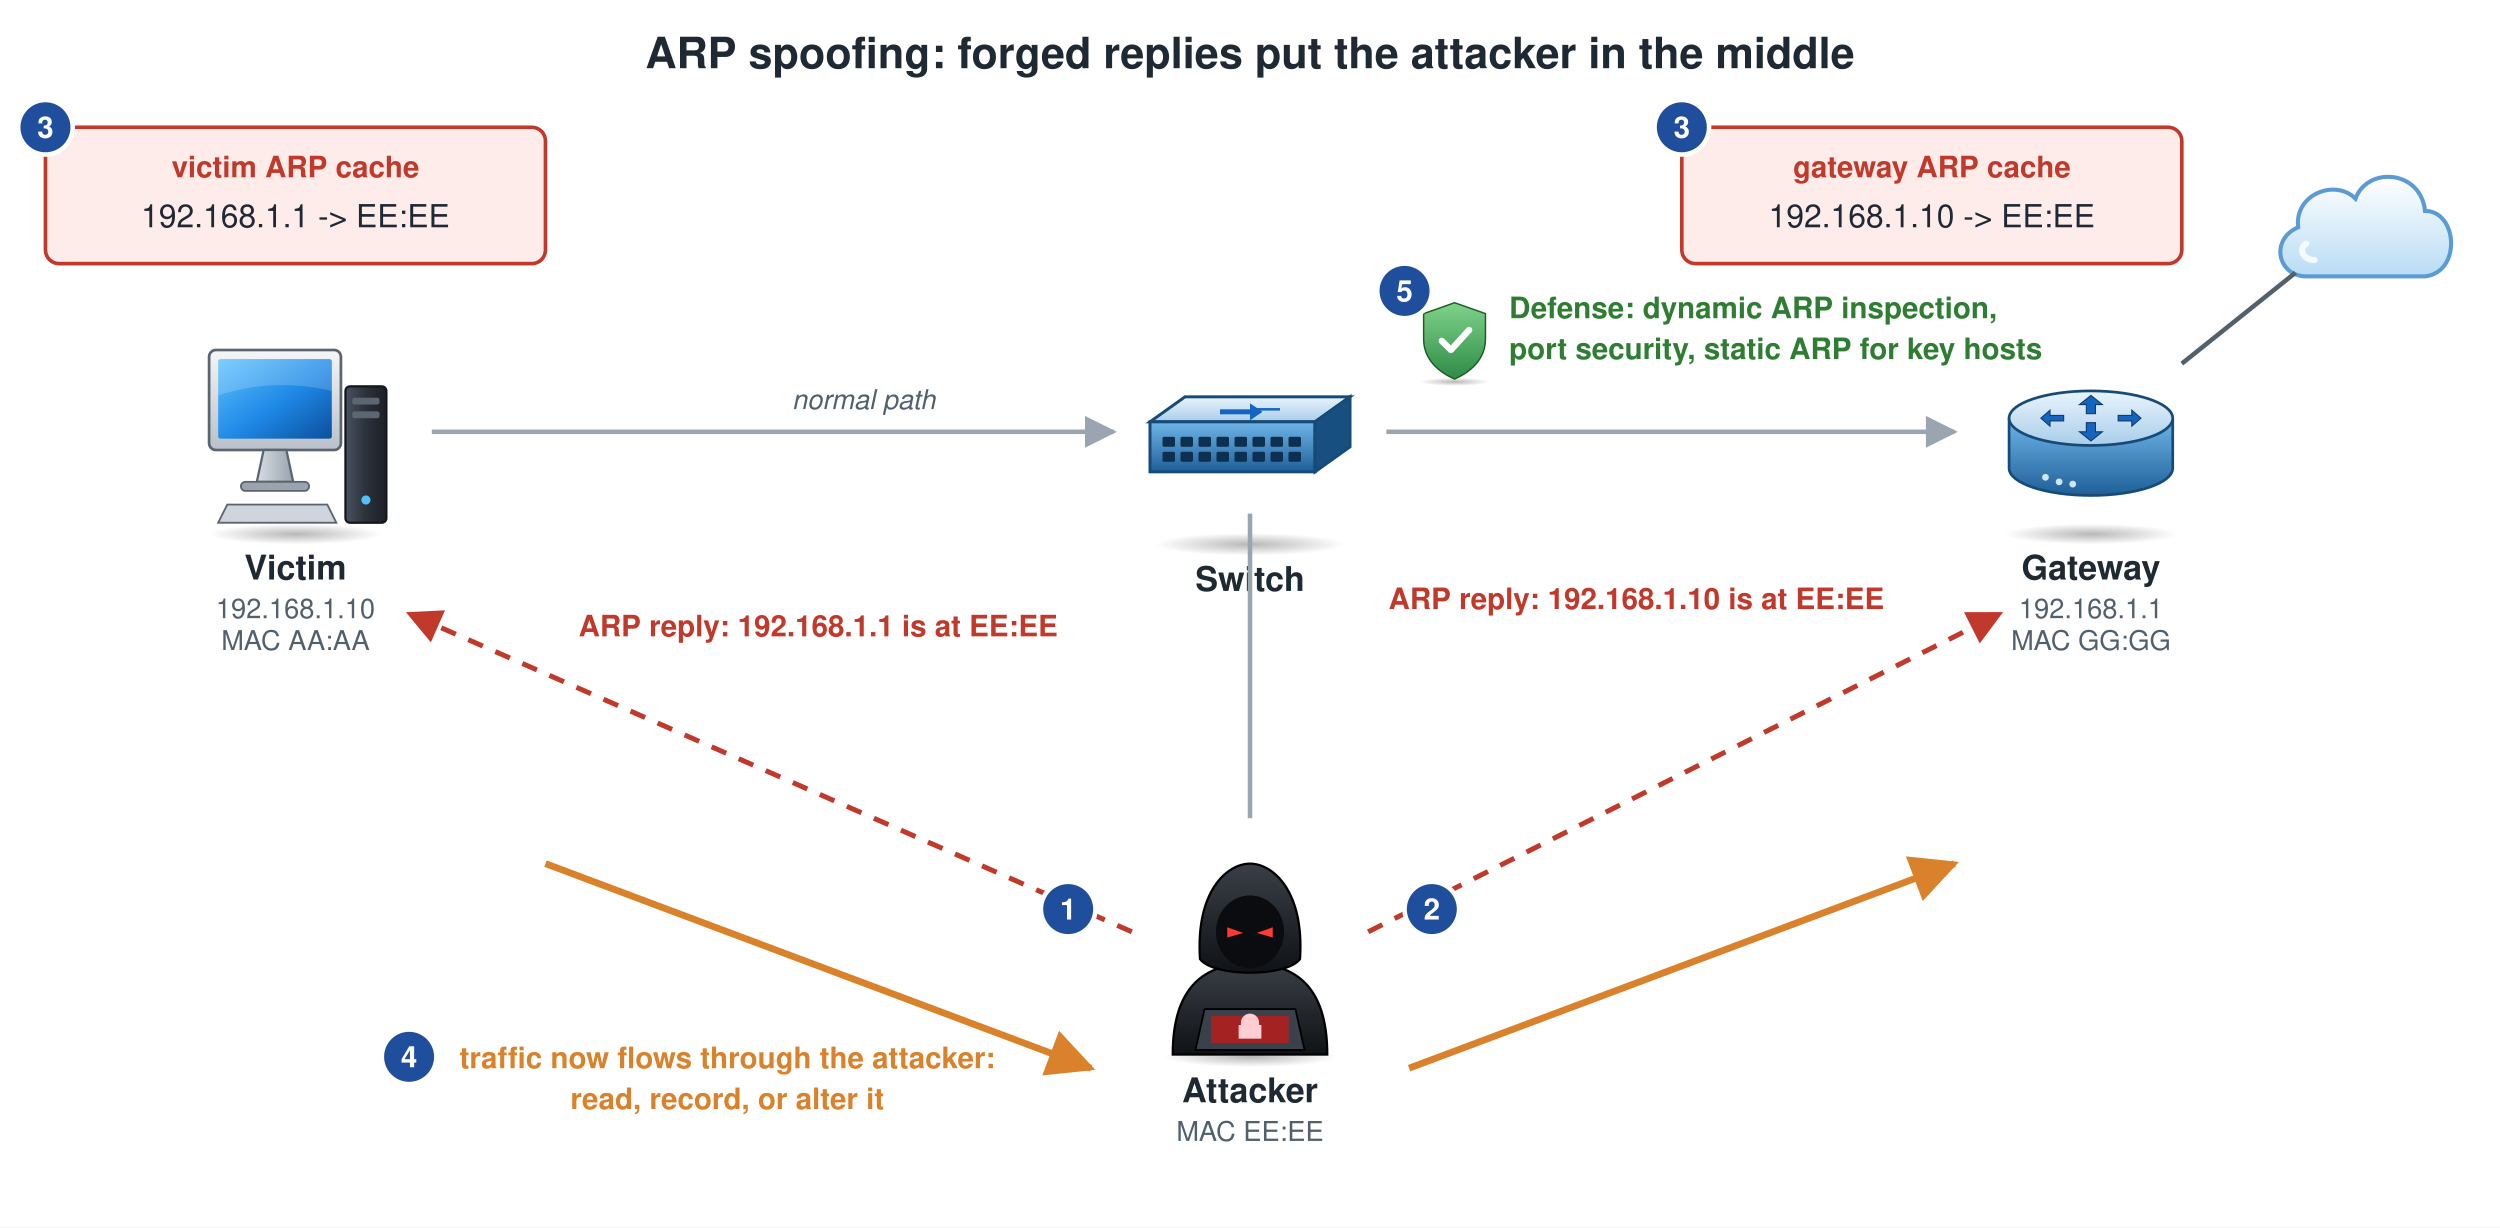
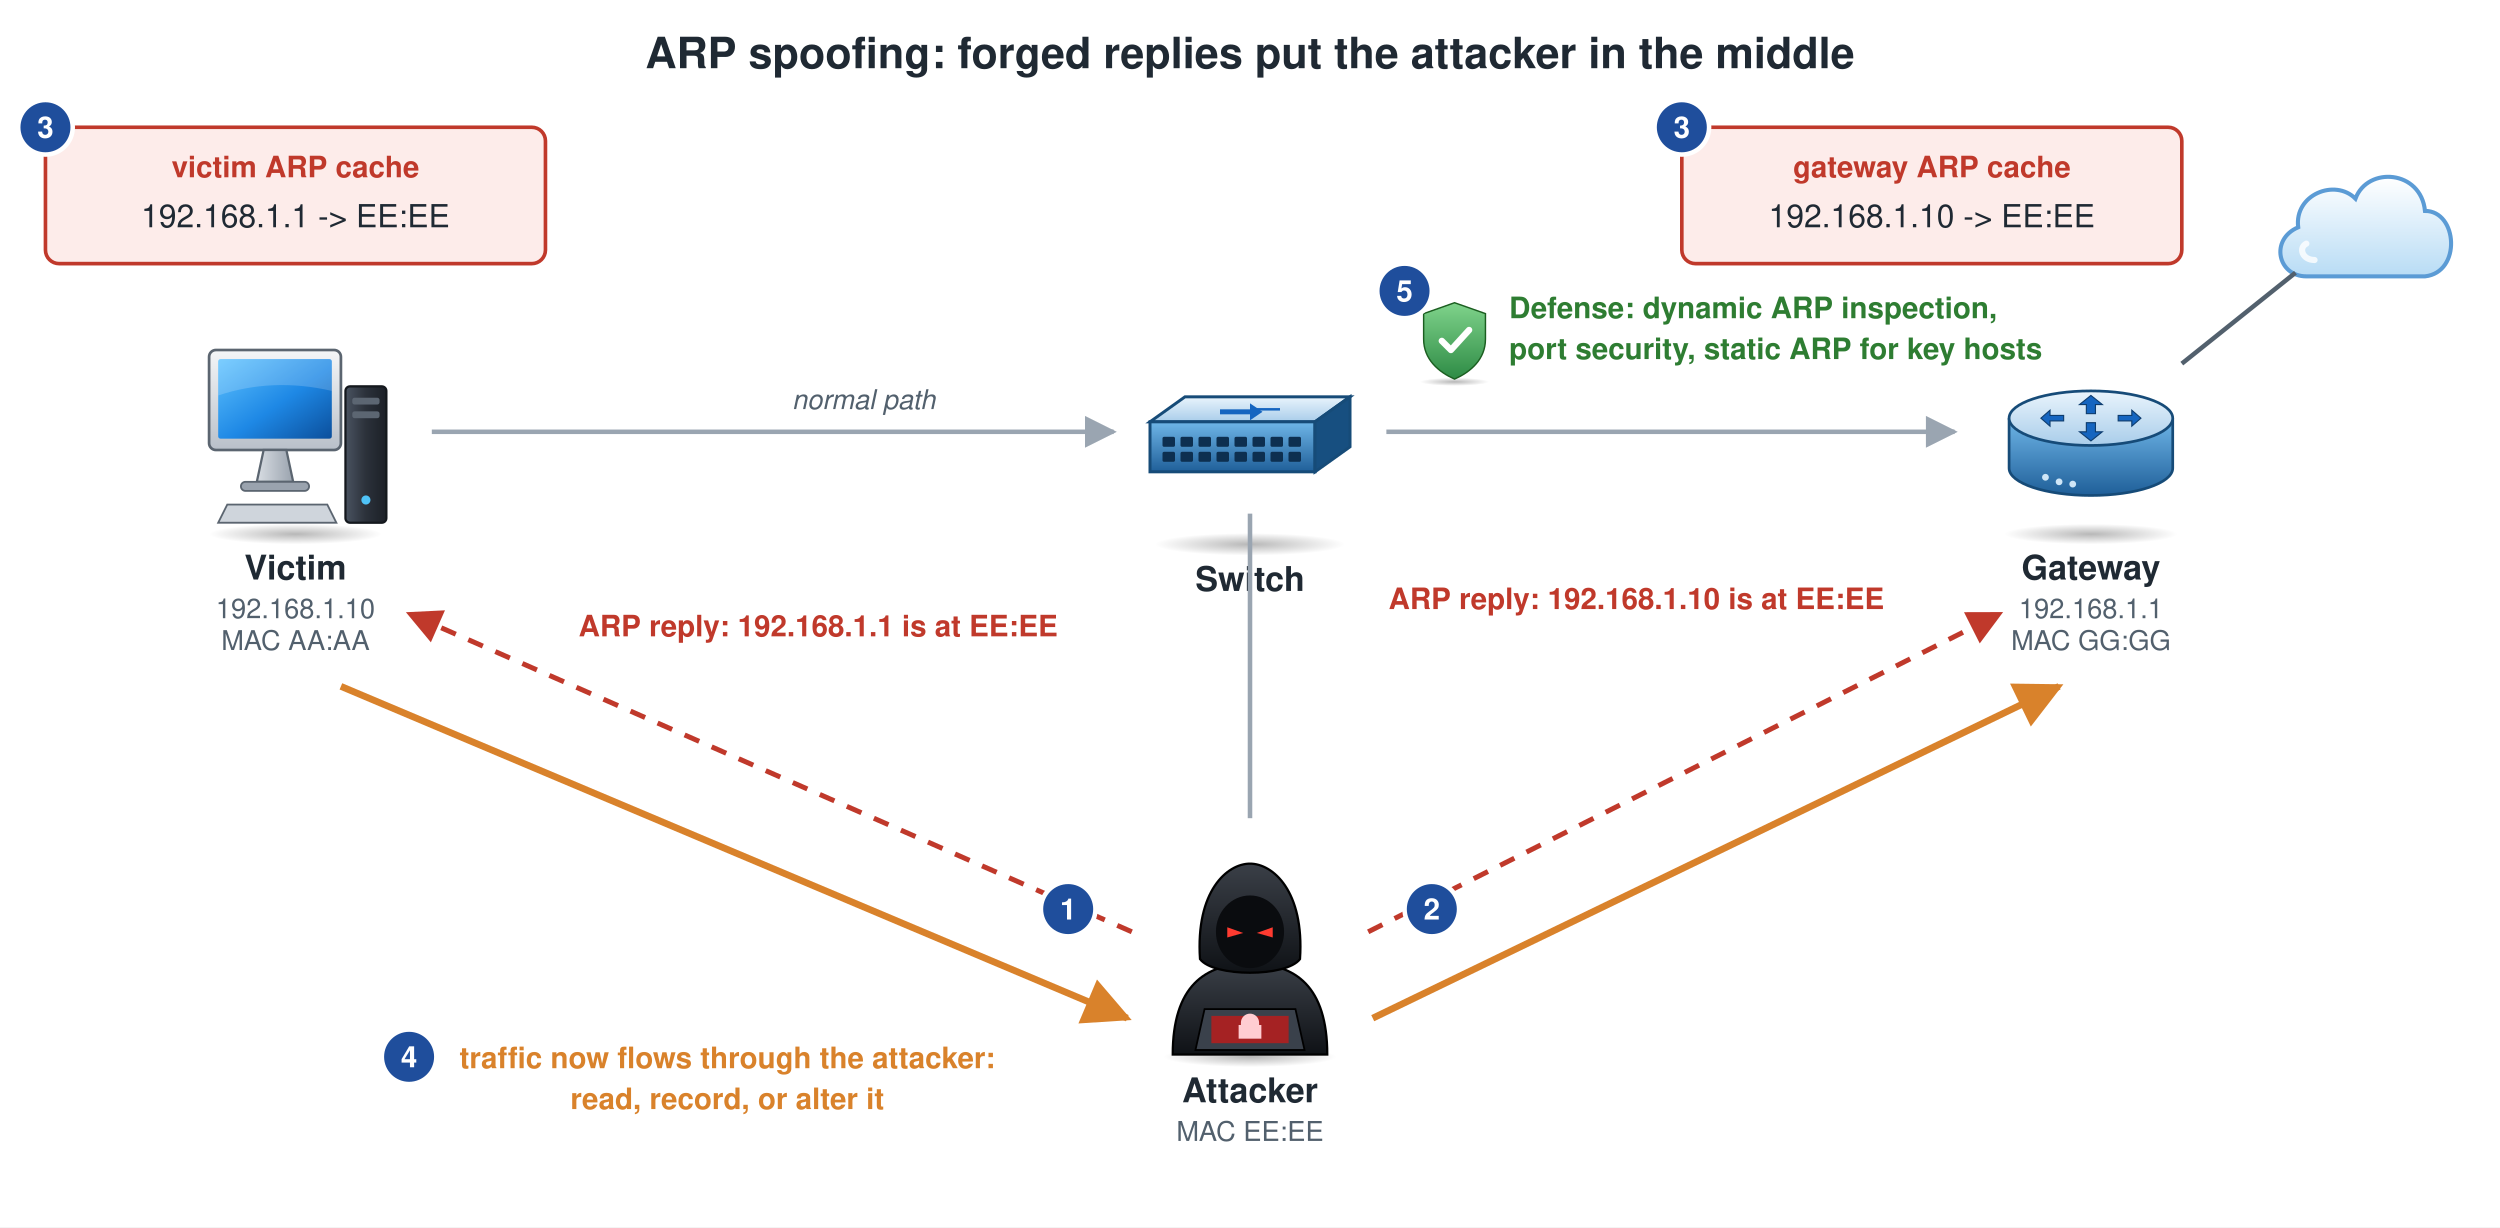
<svg xmlns="http://www.w3.org/2000/svg" viewBox="0 0 1100 540" width="1100" height="540" role="img" aria-labelledby="t d">
  <style>@media (prefers-reduced-motion: no-preference){.st{animation:fig-in .7s ease-out both}.s1{animation-delay:0.00s}.s2{animation-delay:0.90s}.s3{animation-delay:1.80s}.s4{animation-delay:2.70s}.s5{animation-delay:3.60s}}@keyframes fig-in{from{opacity:0}to{opacity:1}}</style>
  <defs>
    <linearGradient id="g-box" x1="0" y1="0" x2="0" y2="1">
      <stop offset="0" stop-color="#f3f8fe" />
      <stop offset="1" stop-color="#c9ddf4" />
    </linearGradient>
    <filter id="f-drop" x="-10%" y="-10%" width="130%" height="140%">
      <feDropShadow dx="1.5" dy="2" stdDeviation="1.6" flood-color="#000" flood-opacity=".18" />
    </filter>
    <marker id="a-9aa5b1" viewBox="0 0 10 10" refX="9" refY="5" markerWidth="7" markerHeight="7" orient="auto-start-reverse">
      <path d="M0 0 L10 5 L0 10 Z" fill="#9aa5b1" />
    </marker>
    <marker id="a-c0392b" viewBox="0 0 10 10" refX="9" refY="5" markerWidth="7" markerHeight="7" orient="auto-start-reverse">
      <path d="M0 0 L10 5 L0 10 Z" fill="#c0392b" />
    </marker>
    <marker id="a-d9822b" viewBox="0 0 10 10" refX="9" refY="5" markerWidth="7" markerHeight="7" orient="auto-start-reverse">
      <path d="M0 0 L10 5 L0 10 Z" fill="#d9822b" />
    </marker>
    <linearGradient id="g-steel" x1="0" y1="0" x2="1" y2="0">
      <stop offset="0" stop-color="#4a5361" />
      <stop offset=".5" stop-color="#2b313a" />
      <stop offset="1" stop-color="#1c2027" />
    </linearGradient>
    <linearGradient id="g-steel-top" x1="0" y1="0" x2="0" y2="1">
      <stop offset="0" stop-color="#7d8796" />
      <stop offset="1" stop-color="#4a5361" />
    </linearGradient>
    <linearGradient id="g-silver" x1="0" y1="0" x2="0" y2="1">
      <stop offset="0" stop-color="#f4f6f8" />
      <stop offset="1" stop-color="#b9c0c9" />
    </linearGradient>
    <linearGradient id="g-silver-side" x1="0" y1="0" x2="1" y2="0">
      <stop offset="0" stop-color="#d8dde3" />
      <stop offset="1" stop-color="#9aa3ae" />
    </linearGradient>
    <linearGradient id="g-screen" x1="0" y1="0" x2="1" y2="1">
      <stop offset="0" stop-color="#5fc3ff" />
      <stop offset=".55" stop-color="#1e88e5" />
      <stop offset="1" stop-color="#0b4f9c" />
    </linearGradient>
    <linearGradient id="g-router" x1="0" y1="0" x2="0" y2="1">
      <stop offset="0" stop-color="#6fb6e8" />
      <stop offset="1" stop-color="#1f5f99" />
    </linearGradient>
    <linearGradient id="g-router-top" x1="0" y1="0" x2="0" y2="1">
      <stop offset="0" stop-color="#e9f4fc" />
      <stop offset="1" stop-color="#a9cdea" />
    </linearGradient>
    <linearGradient id="g-db" x1="0" y1="0" x2="1" y2="0">
      <stop offset="0" stop-color="#8e99a6" />
      <stop offset=".45" stop-color="#e3e7eb" />
      <stop offset="1" stop-color="#7b8693" />
    </linearGradient>
    <linearGradient id="g-brick" x1="0" y1="0" x2="0" y2="1">
      <stop offset="0" stop-color="#e2774f" />
      <stop offset="1" stop-color="#b2472a" />
    </linearGradient>
    <linearGradient id="g-cloud" x1="0" y1="0" x2="0" y2="1">
      <stop offset="0" stop-color="#ffffff" />
      <stop offset="1" stop-color="#b8dcf5" />
    </linearGradient>
    <linearGradient id="g-skin" x1="0" y1="0" x2="0" y2="1">
      <stop offset="0" stop-color="#f7d7bf" />
      <stop offset="1" stop-color="#e2b394" />
    </linearGradient>
    <linearGradient id="g-suit" x1="0" y1="0" x2="0" y2="1">
      <stop offset="0" stop-color="#4b5563" />
      <stop offset="1" stop-color="#1f2733" />
    </linearGradient>
    <linearGradient id="g-suit2" x1="0" y1="0" x2="0" y2="1">
      <stop offset="0" stop-color="#7b5ea7" />
      <stop offset="1" stop-color="#46336b" />
    </linearGradient>
    <linearGradient id="g-hood" x1="0" y1="0" x2="0" y2="1">
      <stop offset="0" stop-color="#3a3f47" />
      <stop offset="1" stop-color="#0f1216" />
    </linearGradient>
    <linearGradient id="g-robot" x1="0" y1="0" x2="0" y2="1">
      <stop offset="0" stop-color="#e8eef5" />
      <stop offset="1" stop-color="#9fb0c3" />
    </linearGradient>
    <linearGradient id="g-gold" x1="0" y1="0" x2="0" y2="1">
      <stop offset="0" stop-color="#ffe08a" />
      <stop offset="1" stop-color="#d49a1f" />
    </linearGradient>
    <linearGradient id="g-paper" x1="0" y1="0" x2="0" y2="1">
      <stop offset="0" stop-color="#ffffff" />
      <stop offset="1" stop-color="#e4e9ef" />
    </linearGradient>
    <linearGradient id="g-green" x1="0" y1="0" x2="0" y2="1">
      <stop offset="0" stop-color="#7fd38b" />
      <stop offset="1" stop-color="#2e8b45" />
    </linearGradient>
    <linearGradient id="g-red" x1="0" y1="0" x2="0" y2="1">
      <stop offset="0" stop-color="#ff8a80" />
      <stop offset="1" stop-color="#c62828" />
    </linearGradient>
    <radialGradient id="g-shadow">
      <stop offset="0" stop-color="#000" stop-opacity=".28" />
      <stop offset="1" stop-color="#000" stop-opacity="0" />
    </radialGradient>
    <linearGradient id="g-suit3" x1="0" y1="0" x2="0" y2="1">
      <stop offset="0" stop-color="#2e86c1" />
      <stop offset="1" stop-color="#1b4f72" />
    </linearGradient>
    <symbol id="i-desktop" viewBox="0 0 100 100">
      <ellipse cx="50" cy="95" rx="38" ry="4.5" fill="url(#g-shadow)" />
      <rect x="12" y="14" width="58" height="44" rx="3" fill="url(#g-silver)" stroke="#5b6570" stroke-width="1.2" />
      <rect x="16" y="18" width="50" height="35" rx="1" fill="url(#g-screen)" />
      <path d="M16 18 h50 v14 Q40 26 16 34 Z" fill="#fff" opacity=".18" />
      <path d="M36 58 h10 l3 14 h-16 Z" fill="url(#g-silver-side)" stroke="#5b6570" stroke-width="1" />
      <rect x="26" y="72" width="30" height="4" rx="2" fill="#9aa3ae" stroke="#5b6570" stroke-width=".8" />
      <rect x="72" y="30" width="18" height="60" rx="2" fill="url(#g-steel)" stroke="#14181d" stroke-width="1" />
      <rect x="75" y="35" width="12" height="3" rx="1" fill="#5c6672" />
      <rect x="75" y="41" width="12" height="3" rx="1" fill="#5c6672" />
      <circle cx="81" cy="80" r="2" fill="#4fc3f7" />
      <path d="M20 82 h44 l4 8 h-52 Z" fill="#cfd5dc" stroke="#5b6570" stroke-width=".8" />
    </symbol>
    <symbol id="i-switch" viewBox="0 0 100 100">
      <ellipse cx="50" cy="95" rx="38" ry="4.5" fill="url(#g-shadow)" />
      <path d="M10 46 L24 36 H90 L76 46 Z" fill="url(#g-router-top)" stroke="#164b78" stroke-width="1.2" />
      <path d="M10 46 H76 V66 H10 Z" fill="url(#g-router)" stroke="#164b78" stroke-width="1.2" />
      <path d="M76 46 L90 36 V56 L76 66 Z" fill="#174f80" stroke="#164b78" stroke-width="1.2" />
      <rect x="15.0" y="52" width="5" height="4" rx=".6" fill="#0d2f50" />
      <rect x="15.0" y="58" width="5" height="4" rx=".6" fill="#0d2f50" />
      <rect x="22.2" y="52" width="5" height="4" rx=".6" fill="#0d2f50" />
      <rect x="22.2" y="58" width="5" height="4" rx=".6" fill="#0d2f50" />
      <rect x="29.4" y="52" width="5" height="4" rx=".6" fill="#0d2f50" />
      <rect x="29.4" y="58" width="5" height="4" rx=".6" fill="#0d2f50" />
      <rect x="36.6" y="52" width="5" height="4" rx=".6" fill="#0d2f50" />
      <rect x="36.6" y="58" width="5" height="4" rx=".6" fill="#0d2f50" />
      <rect x="43.8" y="52" width="5" height="4" rx=".6" fill="#0d2f50" />
      <rect x="43.8" y="58" width="5" height="4" rx=".6" fill="#0d2f50" />
      <rect x="51.0" y="52" width="5" height="4" rx=".6" fill="#0d2f50" />
      <rect x="51.0" y="58" width="5" height="4" rx=".6" fill="#0d2f50" />
      <rect x="58.2" y="52" width="5" height="4" rx=".6" fill="#0d2f50" />
      <rect x="58.2" y="58" width="5" height="4" rx=".6" fill="#0d2f50" />
      <rect x="65.4" y="52" width="5" height="4" rx=".6" fill="#0d2f50" />
      <rect x="65.4" y="58" width="5" height="4" rx=".6" fill="#0d2f50" />
      <g fill="#1565c0">
        <path d="M38 41 h12 v-2.4 l5 3.4 -5 3.4 v-2.4 h-12 Z" />
        <path d="M62 41 h-12" stroke="#1565c0" />
      </g>
    </symbol>
    <symbol id="i-router" viewBox="0 0 100 100">
      <ellipse cx="50" cy="95" rx="38" ry="4.5" fill="url(#g-shadow)" />
      <path d="M14 44 v22 a36 12 0 0 0 72 0 v-22" fill="url(#g-router)" stroke="#164b78" stroke-width="1.2" />
      <ellipse cx="50" cy="44" rx="36" ry="12" fill="url(#g-router-top)" stroke="#164b78" stroke-width="1.2" />
      <g fill="#1565c0" stroke="#0d3c6e" stroke-width=".5">
        <path d="M50 34 l-5 4 h3 v4 h4 v-4 h3 Z" />
        <path d="M50 54 l-5 -4 h3 v-4 h4 v4 h3 Z" transform="translate(0,0)" />
        <path d="M28 44 l4 -3.5 v2.3 h6 v2.4 h-6 v2.3 Z" />
        <path d="M72 44 l-4 -3.5 v2.3 h-6 v2.4 h6 v2.3 Z" />
      </g>
      <g fill="#cfe6f7">
        <circle cx="30" cy="70" r="1.5" />
        <circle cx="36" cy="72" r="1.5" />
        <circle cx="42" cy="73" r="1.5" />
      </g>
    </symbol>
    <symbol id="i-cloud" viewBox="0 0 100 100">
      <path d="M22 74 C8 74 4 56 18 50 C16 34 36 26 46 36 C52 20 78 22 80 42 C96 42 98 72 80 74 Z" fill="url(#g-cloud)" stroke="#5b9bd5" stroke-width="2" />
      <path d="M26 66 C20 66 18 60 22 58" fill="none" stroke="#fff" stroke-width="3" stroke-linecap="round" opacity=".8" />
    </symbol>
    <symbol id="i-attacker" viewBox="0 0 100 100">
      <ellipse cx="50" cy="95" rx="38" ry="4.5" fill="url(#g-shadow)" />
      <path d="M16 94 C16 64 30 54 50 54 C70 54 84 64 84 94 Z" fill="url(#g-hood)" stroke="#000" stroke-width="1" />
      <path d="M28 52 C26 22 40 10 50 10 C60 10 74 22 72 52 C66 60 34 60 28 52 Z" fill="url(#g-hood)" stroke="#000" stroke-width="1" />
      <ellipse cx="50" cy="40" rx="15" ry="16" fill="#0a0c0f" />
      <path d="M40 38 l7 2.5 -7 2 Z M60 38 l-7 2.5 7 2 Z" fill="#ff3b30" />
      <path d="M30 74 L70 74 L74 92 L26 92 Z" fill="#3a414b" stroke="#000" stroke-width=".8" />
      <rect x="33" y="77" width="34" height="12" fill="#b71c1c" opacity=".85" />
      <path d="M46 80 a4 4 0 0 1 8 0 v1 h-8 Z M45 81 h10 v6 h-10 Z" fill="#ffcdd2" />
    </symbol>
    <symbol id="i-shield" viewBox="0 0 100 100">
      <ellipse cx="50" cy="95" rx="38" ry="4.5" fill="url(#g-shadow)" />
      <path d="M50 8 L84 20 V48 C84 70 68 84 50 92 C32 84 16 70 16 48 V20 Z" fill="url(#g-green)" stroke="#1b5e20" stroke-width="1.6" />
      <path d="M36 50 L46 60 L66 38" fill="none" stroke="#fff" stroke-width="7" stroke-linecap="round" stroke-linejoin="round" />
    </symbol>
  </defs>
  <rect width="1100" height="540" fill="#ffffff" />
  <text x="550.0" y="30.0" font-family="Helvetica, Arial, sans-serif" font-size="19" fill="#1f2933" font-weight="bold" text-anchor="middle">ARP spoofing: forged replies put the attacker in the middle</text>
  <use href="#i-desktop" x="80.0" y="140.0" width="100" height="100" />
  <text x="130.0" y="255.0" font-family="Helvetica, Arial, sans-serif" font-size="15" fill="#1f2933" font-weight="bold" text-anchor="middle">Victim</text>
  <text x="130.0" y="272.0" font-family="Helvetica, Arial, sans-serif" font-size="12" fill="#52606d" font-weight="normal" text-anchor="middle">192.168.1.10</text>
  <text x="130.0" y="286.0" font-family="Helvetica, Arial, sans-serif" font-size="12" fill="#52606d" font-weight="normal" text-anchor="middle">MAC AA:AA</text>
  <use href="#i-switch" x="495.0" y="135.0" width="110" height="110" />
  <text x="550.0" y="260.0" font-family="Helvetica, Arial, sans-serif" font-size="15" fill="#1f2933" font-weight="bold" text-anchor="middle">Switch</text>
  <use href="#i-router" x="870.0" y="140.0" width="100" height="100" />
  <text x="920.0" y="255.0" font-family="Helvetica, Arial, sans-serif" font-size="15" fill="#1f2933" font-weight="bold" text-anchor="middle">Gateway</text>
  <text x="920.0" y="272.0" font-family="Helvetica, Arial, sans-serif" font-size="12" fill="#52606d" font-weight="normal" text-anchor="middle">192.168.1.1</text>
  <text x="920.0" y="286.0" font-family="Helvetica, Arial, sans-serif" font-size="12" fill="#52606d" font-weight="normal" text-anchor="middle">MAC GG:GG</text>
  <use href="#i-cloud" x="995.0" y="55.0" width="90" height="90" />
  <line x1="960" y1="160" x2="1010" y2="120" stroke="#52606d" stroke-width="2" />
  <path d="M190.0 190.0 L490.0 190.0" fill="none" stroke="#9aa5b1" stroke-width="2" marker-end="url(#a-9aa5b1)" stroke-linejoin="round" />
  <path d="M610.0 190.0 L860.0 190.0" fill="none" stroke="#9aa5b1" stroke-width="2" marker-end="url(#a-9aa5b1)" stroke-linejoin="round" />
  <text x="380.0" y="180.0" font-family="Helvetica, Arial, sans-serif" font-size="12" fill="#52606d" font-weight="normal" text-anchor="middle" font-style="italic">normal path</text>
  <use href="#i-attacker" x="500.0" y="370.0" width="100" height="100" />
  <text x="550.0" y="485.0" font-family="Helvetica, Arial, sans-serif" font-size="15" fill="#1f2933" font-weight="bold" text-anchor="middle">Attacker</text>
  <text x="550.0" y="502.0" font-family="Helvetica, Arial, sans-serif" font-size="12" fill="#52606d" font-weight="normal" text-anchor="middle">MAC EE:EE</text>
  <line x1="550" y1="226" x2="550" y2="360" stroke="#9aa5b1" stroke-width="2" />
  <g class="st s1">
    <path d="M498.0 410.0 L180.0 270.0" fill="none" stroke="#c0392b" stroke-width="2.2" stroke-dasharray="7 6" marker-end="url(#a-c0392b)" stroke-linejoin="round" />
  </g>
  <g class="st s1">
    <text x="360.0" y="280.0" font-family="Helvetica, Arial, sans-serif" font-size="13" fill="#c0392b" font-weight="bold" text-anchor="middle">ARP reply: 192.168.1.1 is at EE:EE</text>
  </g>
  <g class="st s2">
    <path d="M602.0 410.0 L880.0 270.0" fill="none" stroke="#c0392b" stroke-width="2.2" stroke-dasharray="7 6" marker-end="url(#a-c0392b)" stroke-linejoin="round" />
  </g>
  <g class="st s2">
    <text x="720.0" y="268.0" font-family="Helvetica, Arial, sans-serif" font-size="13" fill="#c0392b" font-weight="bold" text-anchor="middle">ARP reply: 192.168.1.10 is at EE:EE</text>
  </g>
  <g class="st s1">
    <circle cx="470" cy="400" r="12" fill="#1f4e9c" stroke="#fff" stroke-width="2" />
    <text x="470.0" y="404.6" font-family="Helvetica, Arial, sans-serif" font-size="13" fill="#fff" font-weight="bold" text-anchor="middle">1</text>
  </g>
  <g class="st s2">
    <circle cx="630" cy="400" r="12" fill="#1f4e9c" stroke="#fff" stroke-width="2" />
    <text x="630.0" y="404.6" font-family="Helvetica, Arial, sans-serif" font-size="13" fill="#fff" font-weight="bold" text-anchor="middle">2</text>
  </g>
  <g class="st s3">
    <rect x="20.0" y="56.0" width="220.0" height="60.0" rx="6" fill="#fdecea" fill-opacity="1" stroke="#c0392b" stroke-width="1.6" />
  </g>
  <g class="st s3">
    <text x="130.0" y="78.0" font-family="Helvetica, Arial, sans-serif" font-size="13" fill="#c0392b" font-weight="bold" text-anchor="middle">victim ARP cache</text>
  </g>
  <g class="st s3">
    <text x="130.0" y="100.0" font-family="Helvetica, Arial, sans-serif" font-size="14" fill="#1f2933" font-weight="normal" text-anchor="middle">192.168.1.1 -&gt; EE:EE</text>
  </g>
  <g class="st s3">
    <rect x="740.0" y="56.0" width="220.0" height="60.0" rx="6" fill="#fdecea" fill-opacity="1" stroke="#c0392b" stroke-width="1.6" />
  </g>
  <g class="st s3">
    <text x="850.0" y="78.0" font-family="Helvetica, Arial, sans-serif" font-size="13" fill="#c0392b" font-weight="bold" text-anchor="middle">gateway ARP cache</text>
  </g>
  <g class="st s3">
    <text x="850.0" y="100.0" font-family="Helvetica, Arial, sans-serif" font-size="14" fill="#1f2933" font-weight="normal" text-anchor="middle">192.168.1.10 -&gt; EE:EE</text>
  </g>
  <g class="st s3">
    <circle cx="20" cy="56" r="12" fill="#1f4e9c" stroke="#fff" stroke-width="2" />
    <text x="20.0" y="60.6" font-family="Helvetica, Arial, sans-serif" font-size="13" fill="#fff" font-weight="bold" text-anchor="middle">3</text>
  </g>
  <g class="st s3">
    <circle cx="740" cy="56" r="12" fill="#1f4e9c" stroke="#fff" stroke-width="2" />
    <text x="740.0" y="60.6" font-family="Helvetica, Arial, sans-serif" font-size="13" fill="#fff" font-weight="bold" text-anchor="middle">3</text>
  </g>
  <g class="st s4">
-     <path d="M240.0 380.0 L480.0 470.0" fill="none" stroke="#d9822b" stroke-width="3" marker-end="url(#a-d9822b)" stroke-linejoin="round" />
-   </g>
-   <g class="st s4">
-     <path d="M620.0 470.0 L860.0 380.0" fill="none" stroke="#d9822b" stroke-width="3" marker-end="url(#a-d9822b)" stroke-linejoin="round" />
+     <path d="M150.0 302.0 L496.0 448.0" fill="none" stroke="#d9822b" stroke-width="3" marker-end="url(#a-d9822b)" stroke-linejoin="round" />
+   </g>
+   <g class="st s4">
+     <path d="M604.0 448.0 L906.0 302.0" fill="none" stroke="#d9822b" stroke-width="3" marker-end="url(#a-d9822b)" stroke-linejoin="round" />
  </g>
  <g class="st s4">
    <text x="320.0" y="470.0" font-family="Helvetica, Arial, sans-serif" font-size="13" fill="#d9822b" font-weight="bold" text-anchor="middle">traffic now flows through the attacker:</text>
  </g>
  <g class="st s4">
    <text x="320.0" y="488.0" font-family="Helvetica, Arial, sans-serif" font-size="13" fill="#d9822b" font-weight="bold" text-anchor="middle">read, record, or alter it</text>
  </g>
  <g class="st s4">
    <circle cx="180" cy="465" r="12" fill="#1f4e9c" stroke="#fff" stroke-width="2" />
    <text x="180.0" y="469.6" font-family="Helvetica, Arial, sans-serif" font-size="13" fill="#fff" font-weight="bold" text-anchor="middle">4</text>
  </g>
  <g class="st s5">
    <use href="#i-shield" x="620.0" y="130.0" width="40" height="40" />
  </g>
  <g class="st s5">
    <text x="664.0" y="140.0" font-family="Helvetica, Arial, sans-serif" font-size="13" fill="#2e7d32" font-weight="bold" text-anchor="start">Defense: dynamic ARP inspection,</text>
  </g>
  <g class="st s5">
    <text x="664.0" y="158.0" font-family="Helvetica, Arial, sans-serif" font-size="13" fill="#2e7d32" font-weight="bold" text-anchor="start">port security, static ARP for key hosts</text>
  </g>
  <g class="st s5">
    <circle cx="618" cy="128" r="12" fill="#1f4e9c" stroke="#fff" stroke-width="2" />
    <text x="618.0" y="132.6" font-family="Helvetica, Arial, sans-serif" font-size="13" fill="#fff" font-weight="bold" text-anchor="middle">5</text>
  </g>
</svg>
